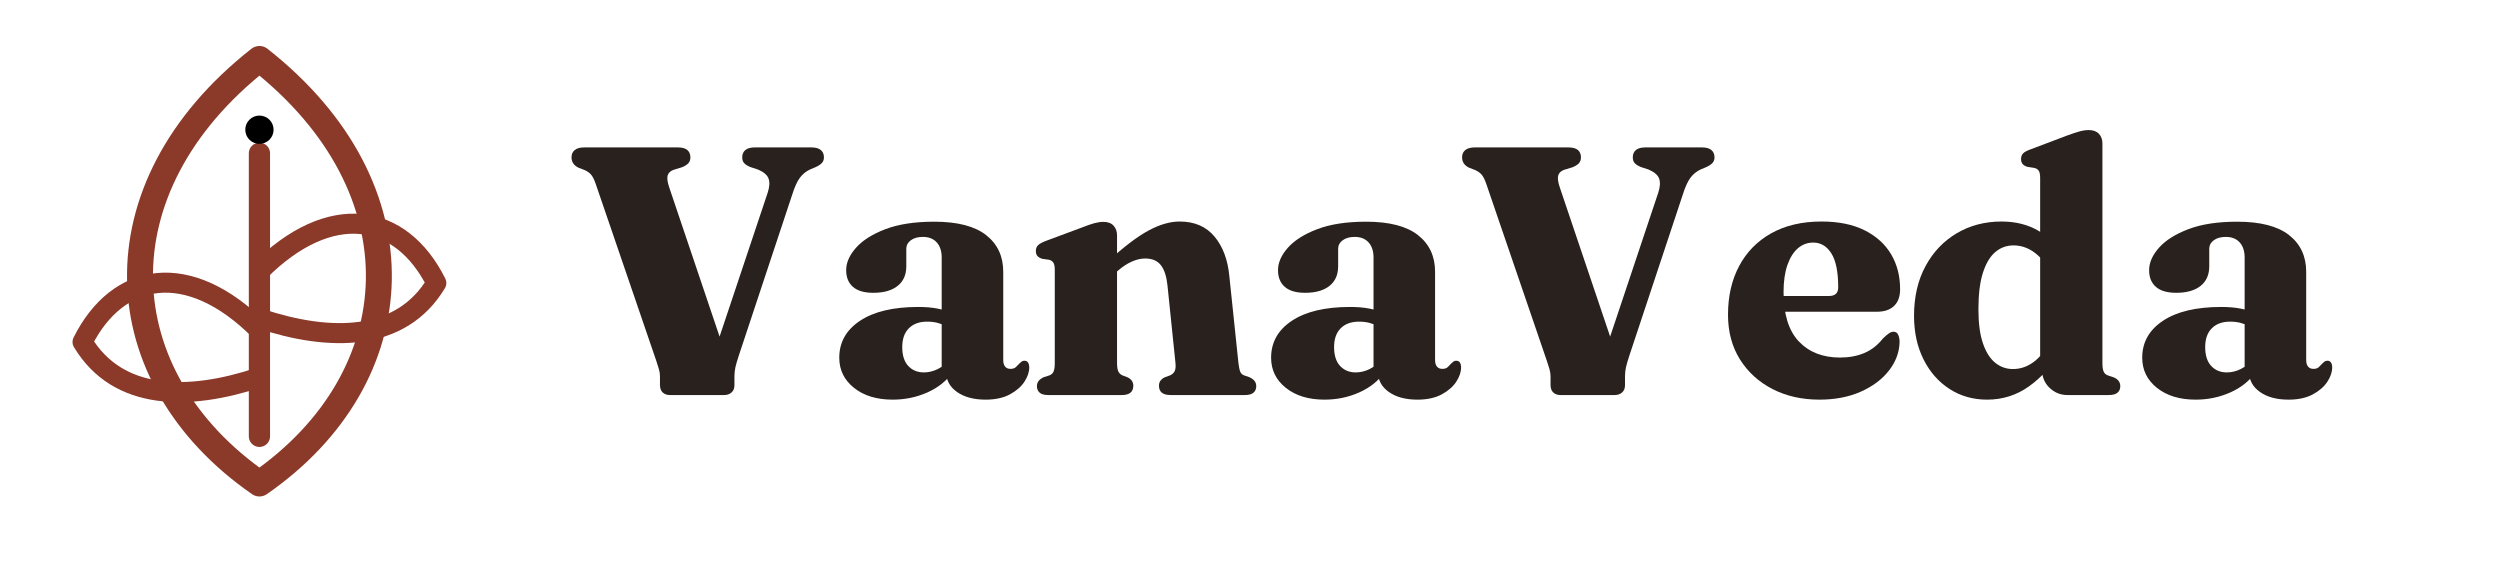
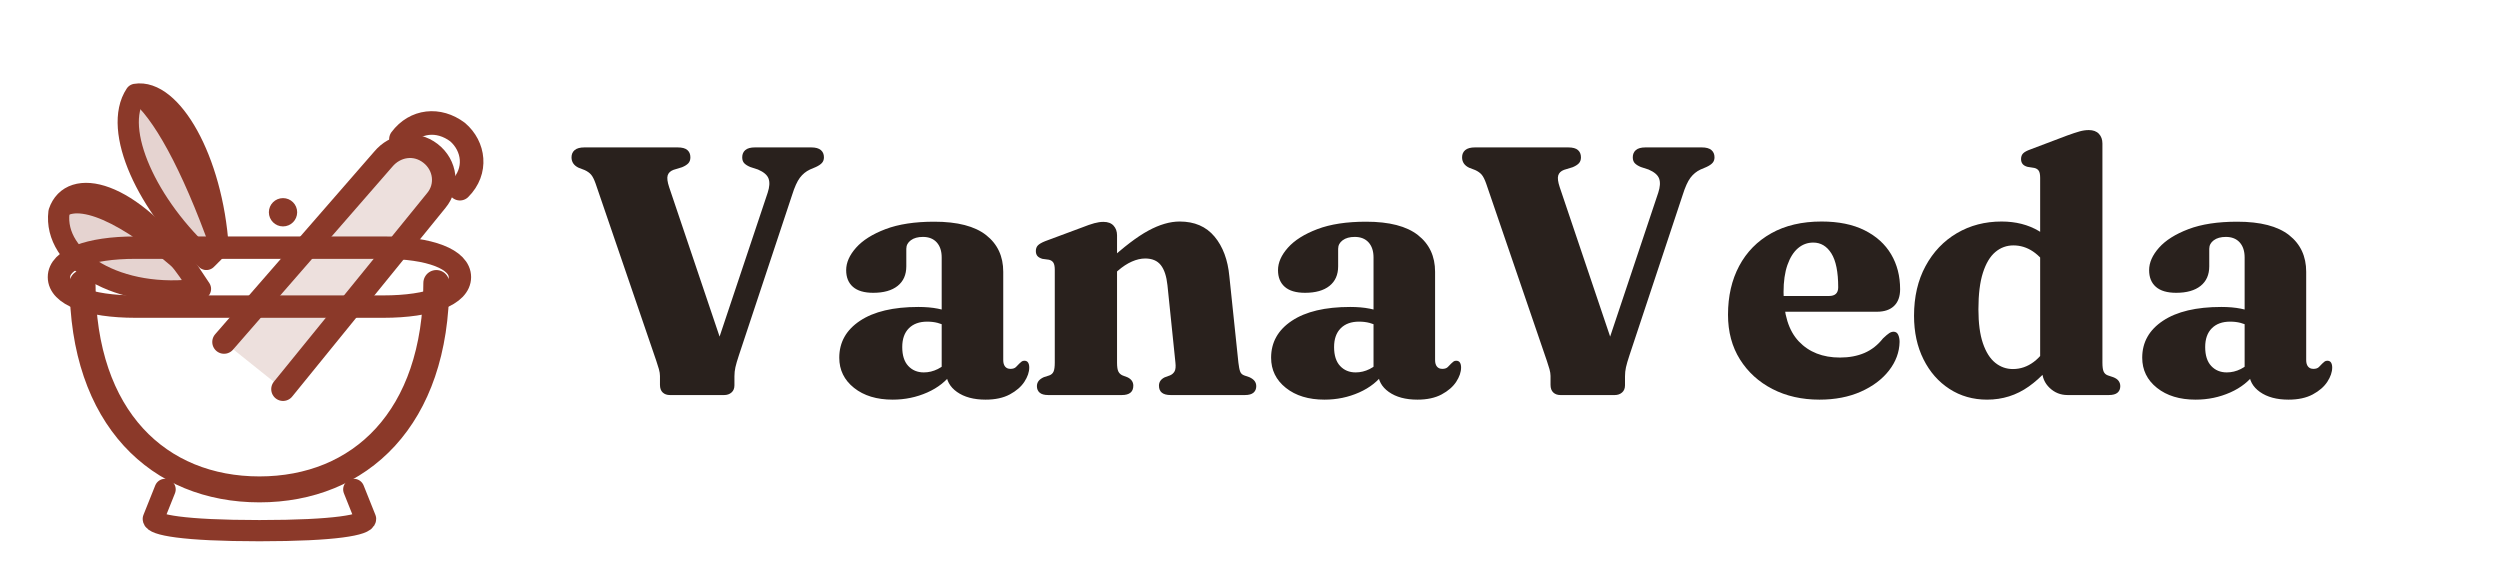
<svg xmlns="http://www.w3.org/2000/svg" viewBox="0 0 212 48" role="img" aria-label="VanaVeda">
-   <g fill="none" stroke="#8B3929" stroke-width="2.2" stroke-linecap="round" stroke-linejoin="round">
-     <path d="M22 41 C9 32 8 16 22 5 C36 16 35 32 22 41 Z" />
-     <path d="M22 13 L22 37" stroke-width="1.8" />
-     <path d="M22 23 C28 17 34 18 37 24 C34 29 28 29 22 27" stroke-width="1.7" />
-     <path d="M22 28 C16 22 10 23 7 29 C10 34 16 34 22 32" stroke-width="1.7" />
-     <circle cx="22" cy="11" r="1.2" fill="currentColor" stroke="none" />
+   <g fill="none" stroke="#8B3929" stroke-linecap="round" stroke-linejoin="round">
+     <path d="M19 29 L32.5 13.5 C33.5 12.3 35.2 12 36.5 13 C37.8 14 38 15.8 37 17 L24 33" stroke-width="2" fill="#8B3929" fill-opacity="0.16" />
+     <path d="M34 11.8 C35.2 10.2 37.2 10 38.8 11.2 C40.2 12.4 40.5 14.5 39 16" stroke-width="2" />
+     <path d="M16 23 C11 16 6 15 5 18 C4.5 22 10 25.5 17 24.5 Z" fill="#8B3929" fill-opacity="0.22" stroke-width="1.8" />
+     <path d="M16 23 C10.5 18 6.5 16.5 5 18" stroke-width="1.3" />
+     <path d="M18.5 21 C18 13.5 14.5 7.5 11.5 8 C9.5 11 12.5 17.5 17.5 22 Z" fill="#8B3929" fill-opacity="0.22" stroke-width="1.8" />
+     <path d="M18.5 21 C16 14 13.5 9.5 11.5 8" stroke-width="1.3" />
+     <path d="M7 24 C7 35.5 13.5 41.5 22 41.5 C30.5 41.5 37 35.5 37 24" stroke-width="2.2" />
+     <path d="M5 23.5 C5 22 7.5 21 11.5 21 L32.5 21 C36.5 21 39 22 39 23.5 C39 25 36.5 26 32.5 26 L11.5 26 C7.5 26 5 25 5 23.5 Z" stroke-width="1.9" />
+     <path d="M14 41.5 L13 44 C13 44.5 15.5 45 22 45 C28.5 45 31 44.5 31 44 L30 41.5" stroke-width="1.8" />
+     <circle cx="24" cy="18" r="1.2" fill="#8B3929" stroke="none" />
  </g>
  <g fill="#29211D">
    <path d="M996 1344Q996 1370 1013.5 1385.0Q1031 1400 1068 1400H1386Q1423 1400 1440.5 1385.0Q1458 1370 1458 1344Q1458 1325 1447.0 1312.5Q1436 1300 1412 1289L1379 1275Q1345 1259 1322.0 1228.5Q1299 1198 1278 1131L977 224Q963 182 957.5 157.0Q952 132 952 106V55Q952 29 935.5 14.5Q919 0 894 0H587Q562 0 546.5 14.5Q531 29 531 58V108Q531 125 525.0 146.5Q519 168 510 194L167 1196Q155 1230 142.0 1245.5Q129 1261 105 1272L71 1285Q31 1304 31 1344Q31 1370 49.0 1385.0Q67 1400 104 1400H631Q669 1400 686.0 1385.0Q703 1370 703 1344Q703 1323 691.5 1310.5Q680 1298 656 1288L607 1273Q581 1263 574.5 1241.5Q568 1220 583 1175L907 215L798 121L1140 1144Q1156 1193 1145.0 1223.5Q1134 1254 1085 1275L1042 1289Q1020 1298 1008.0 1310.0Q996 1322 996 1344Z" transform="translate(48.00, 33.50) scale(0.015, -0.015)" />
    <path d="M674 132V153L649 156V778Q649 832 621.0 863.0Q593 894 543 894Q500 894 474.5 875.0Q449 856 449 827V728Q449 656 400.0 617.0Q351 578 262 578Q186 578 147.5 611.5Q109 645 109 706Q109 770 165.0 833.0Q221 896 331.5 938.0Q442 980 607 980Q804 980 900.5 904.0Q997 828 997 697V198Q997 174 1007.5 161.0Q1018 148 1038 148Q1058 148 1068.5 158.0Q1079 168 1088 178Q1094 184 1100.5 189.0Q1107 194 1116 194Q1131 194 1137.5 183.5Q1144 173 1144 156Q1144 117 1116.5 75.0Q1089 33 1034.0 3.5Q979 -26 897 -26Q797 -26 735.5 17.5Q674 61 674 132ZM70 211Q70 342 187.5 420.0Q305 498 517 498Q579 498 627.0 488.5Q675 479 708 462L680 387Q653 401 626.0 408.0Q599 415 567 415Q501 415 463.5 377.5Q426 340 426 271Q426 201 460.0 164.5Q494 128 548 128Q589 128 627.0 147.0Q665 166 688 197L711 129Q659 55 567.5 14.5Q476 -26 372 -26Q237 -26 153.5 40.5Q70 107 70 211Z" transform="translate(70.12, 33.50) scale(0.015, -0.015)" />
    <path d="M521 903V183Q521 148 528.5 133.0Q536 118 552 111L581 100Q613 84 613 53Q613 0 548 0H132Q99 0 83.5 13.5Q68 27 68 50Q68 67 77.5 79.5Q87 92 107 101L138 111Q155 117 162.0 132.5Q169 148 169 183V708Q169 736 161.0 748.5Q153 761 136 765L99 770Q79 776 70.5 786.5Q62 797 62 814Q62 834 73.5 846.0Q85 858 115 870L322 947Q365 964 392.5 971.5Q420 979 444 979Q482 979 501.5 957.5Q521 936 521 903ZM488 670 436 725 470 756Q603 878 698.0 929.5Q793 981 875 981Q1001 981 1072.0 896.0Q1143 811 1156 671L1207 184Q1211 149 1217.0 133.0Q1223 117 1240 111L1269 101Q1289 92 1298.5 79.5Q1308 67 1308 50Q1308 27 1292.5 13.5Q1277 0 1244 0H824Q758 0 758 53Q758 84 790 100L820 111Q837 118 846.0 133.5Q855 149 851 184L806 621Q798 697 768.5 734.5Q739 772 680 772Q644 772 604.5 754.5Q565 737 526 703Z" transform="translate(86.91, 33.50) scale(0.015, -0.015)" />
    <path d="M674 132V153L649 156V778Q649 832 621.0 863.0Q593 894 543 894Q500 894 474.5 875.0Q449 856 449 827V728Q449 656 400.0 617.0Q351 578 262 578Q186 578 147.5 611.5Q109 645 109 706Q109 770 165.0 833.0Q221 896 331.5 938.0Q442 980 607 980Q804 980 900.5 904.0Q997 828 997 697V198Q997 174 1007.5 161.0Q1018 148 1038 148Q1058 148 1068.5 158.0Q1079 168 1088 178Q1094 184 1100.5 189.0Q1107 194 1116 194Q1131 194 1137.5 183.5Q1144 173 1144 156Q1144 117 1116.5 75.0Q1089 33 1034.0 3.5Q979 -26 897 -26Q797 -26 735.5 17.5Q674 61 674 132ZM70 211Q70 342 187.5 420.0Q305 498 517 498Q579 498 627.0 488.5Q675 479 708 462L680 387Q653 401 626.0 408.0Q599 415 567 415Q501 415 463.5 377.5Q426 340 426 271Q426 201 460.0 164.5Q494 128 548 128Q589 128 627.0 147.0Q665 166 688 197L711 129Q659 55 567.5 14.5Q476 -26 372 -26Q237 -26 153.5 40.5Q70 107 70 211Z" transform="translate(106.74, 33.50) scale(0.015, -0.015)" />
    <path d="M996 1344Q996 1370 1013.5 1385.0Q1031 1400 1068 1400H1386Q1423 1400 1440.5 1385.0Q1458 1370 1458 1344Q1458 1325 1447.0 1312.5Q1436 1300 1412 1289L1379 1275Q1345 1259 1322.0 1228.5Q1299 1198 1278 1131L977 224Q963 182 957.5 157.0Q952 132 952 106V55Q952 29 935.5 14.5Q919 0 894 0H587Q562 0 546.5 14.5Q531 29 531 58V108Q531 125 525.0 146.5Q519 168 510 194L167 1196Q155 1230 142.0 1245.5Q129 1261 105 1272L71 1285Q31 1304 31 1344Q31 1370 49.0 1385.0Q67 1400 104 1400H631Q669 1400 686.0 1385.0Q703 1370 703 1344Q703 1323 691.5 1310.5Q680 1298 656 1288L607 1273Q581 1263 574.5 1241.5Q568 1220 583 1175L907 215L798 121L1140 1144Q1156 1193 1145.0 1223.5Q1134 1254 1085 1275L1042 1289Q1020 1298 1008.0 1310.0Q996 1322 996 1344Z" transform="translate(123.52, 33.50) scale(0.015, -0.015)" />
    <path d="M1032 598Q1032 537 998.0 504.0Q964 471 901 471H292V560H630Q682 560 682 609Q682 739 643.5 800.5Q605 862 541 862Q492 862 454.5 830.0Q417 798 395.0 735.5Q373 673 373 582Q373 394 459.5 303.0Q546 212 692 212Q770 212 830.5 238.0Q891 264 935 320Q958 342 970.5 350.0Q983 358 995 358Q1013 358 1021.0 341.0Q1029 324 1029 300Q1027 213 969.0 138.5Q911 64 809.5 19.0Q708 -26 576 -26Q427 -26 310.5 34.0Q194 94 126.5 201.5Q59 309 59 454Q59 611 122.0 729.5Q185 848 303.5 914.5Q422 981 588 981Q732 981 831.0 931.5Q930 882 981.0 796.0Q1032 710 1032 598Z" transform="translate(145.65, 33.50) scale(0.015, -0.015)" />
    <path d="M784 171 773 174V1228Q773 1256 765.0 1268.0Q757 1280 740 1284L702 1290Q683 1295 674.0 1306.0Q665 1317 665 1334Q665 1354 676.5 1366.0Q688 1378 719 1389L925 1467Q969 1483 996.0 1490.5Q1023 1498 1048 1498Q1085 1498 1105.0 1477.0Q1125 1456 1125 1422V183Q1125 148 1132.0 132.5Q1139 117 1156 111L1186 101Q1207 93 1216.5 80.0Q1226 67 1226 50Q1226 27 1210.5 13.5Q1195 0 1161 0H928Q869 0 826.5 40.5Q784 81 784 141ZM60 448Q60 609 125.0 729.0Q190 849 302.0 915.0Q414 981 555 981Q675 981 765.5 927.5Q856 874 918 769L831 704Q783 778 732.0 812.0Q681 846 622 846Q564 846 519.5 808.5Q475 771 449.5 691.5Q424 612 424 485Q424 367 449.5 292.5Q475 218 519.0 182.5Q563 147 619 147Q683 147 737.0 187.5Q791 228 838 315L895 253Q814 123 709.0 48.5Q604 -26 473 -26Q354 -26 260.5 34.5Q167 95 113.5 202.0Q60 309 60 448Z" transform="translate(161.41, 33.50) scale(0.015, -0.015)" />
    <path d="M674 132V153L649 156V778Q649 832 621.0 863.0Q593 894 543 894Q500 894 474.5 875.0Q449 856 449 827V728Q449 656 400.0 617.0Q351 578 262 578Q186 578 147.5 611.5Q109 645 109 706Q109 770 165.0 833.0Q221 896 331.5 938.0Q442 980 607 980Q804 980 900.5 904.0Q997 828 997 697V198Q997 174 1007.5 161.0Q1018 148 1038 148Q1058 148 1068.5 158.0Q1079 168 1088 178Q1094 184 1100.5 189.0Q1107 194 1116 194Q1131 194 1137.5 183.5Q1144 173 1144 156Q1144 117 1116.5 75.0Q1089 33 1034.0 3.5Q979 -26 897 -26Q797 -26 735.5 17.5Q674 61 674 132ZM70 211Q70 342 187.5 420.0Q305 498 517 498Q579 498 627.0 488.5Q675 479 708 462L680 387Q653 401 626.0 408.0Q599 415 567 415Q501 415 463.5 377.5Q426 340 426 271Q426 201 460.0 164.5Q494 128 548 128Q589 128 627.0 147.0Q665 166 688 197L711 129Q659 55 567.5 14.5Q476 -26 372 -26Q237 -26 153.5 40.5Q70 107 70 211Z" transform="translate(180.61, 33.50) scale(0.015, -0.015)" />
  </g>
</svg>
